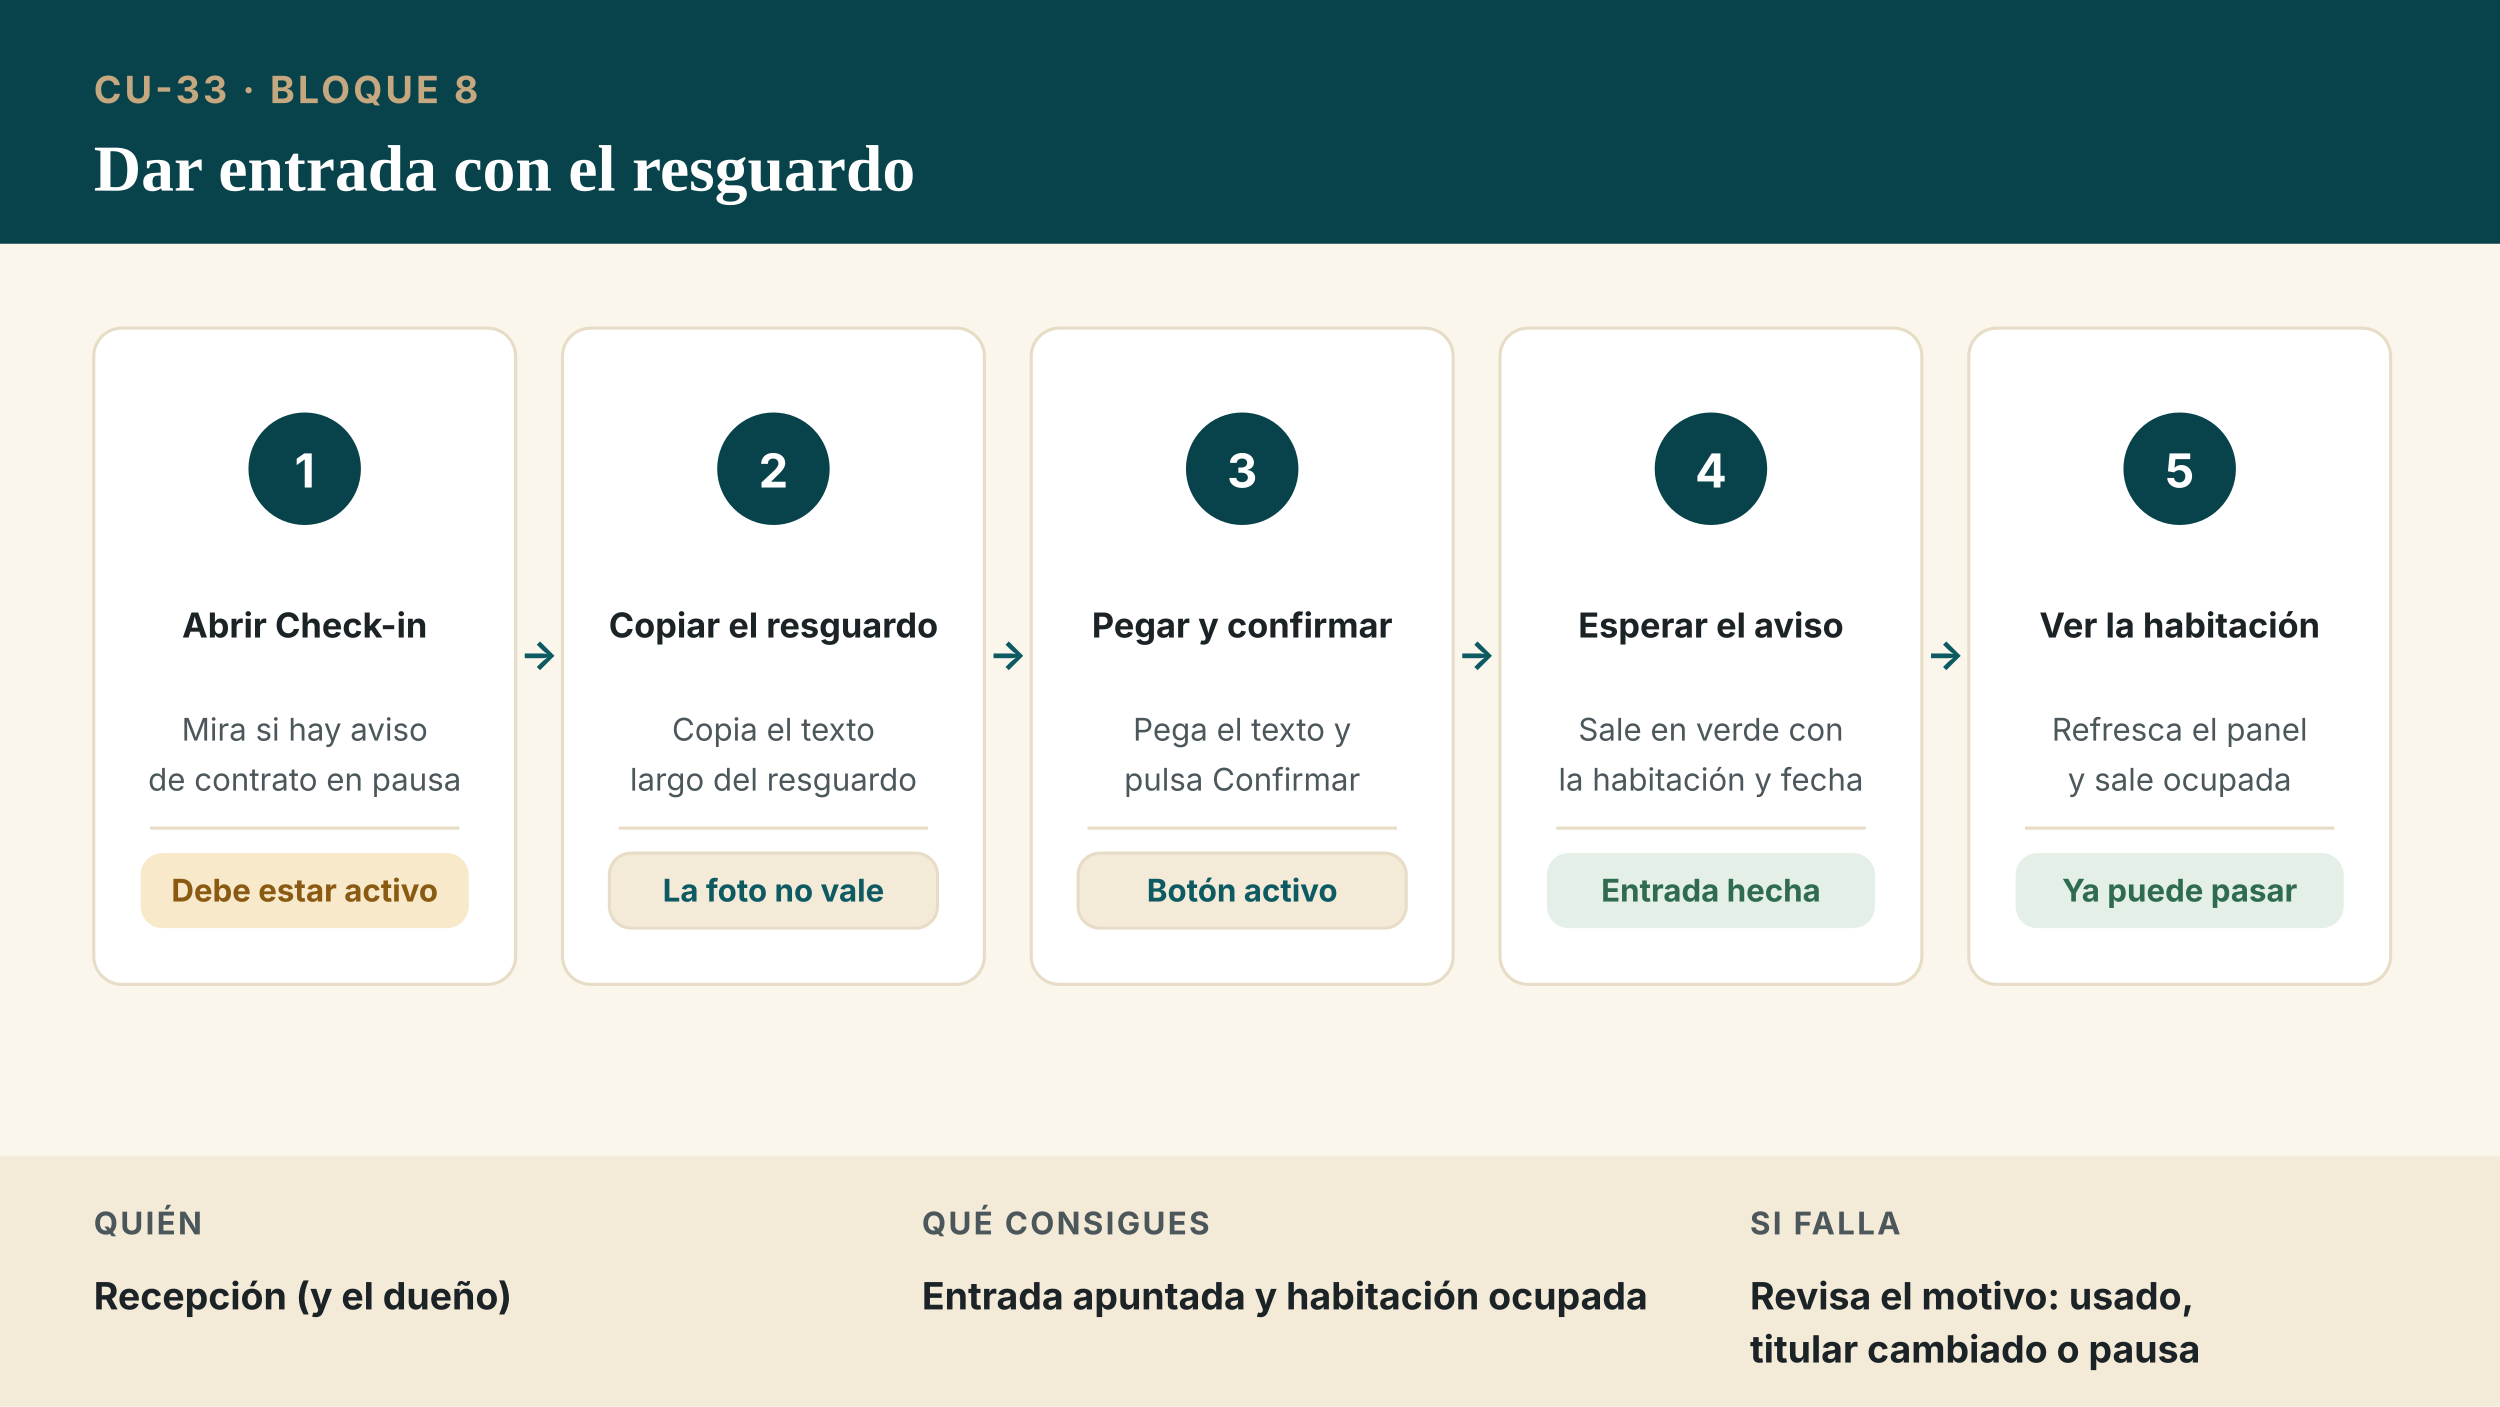
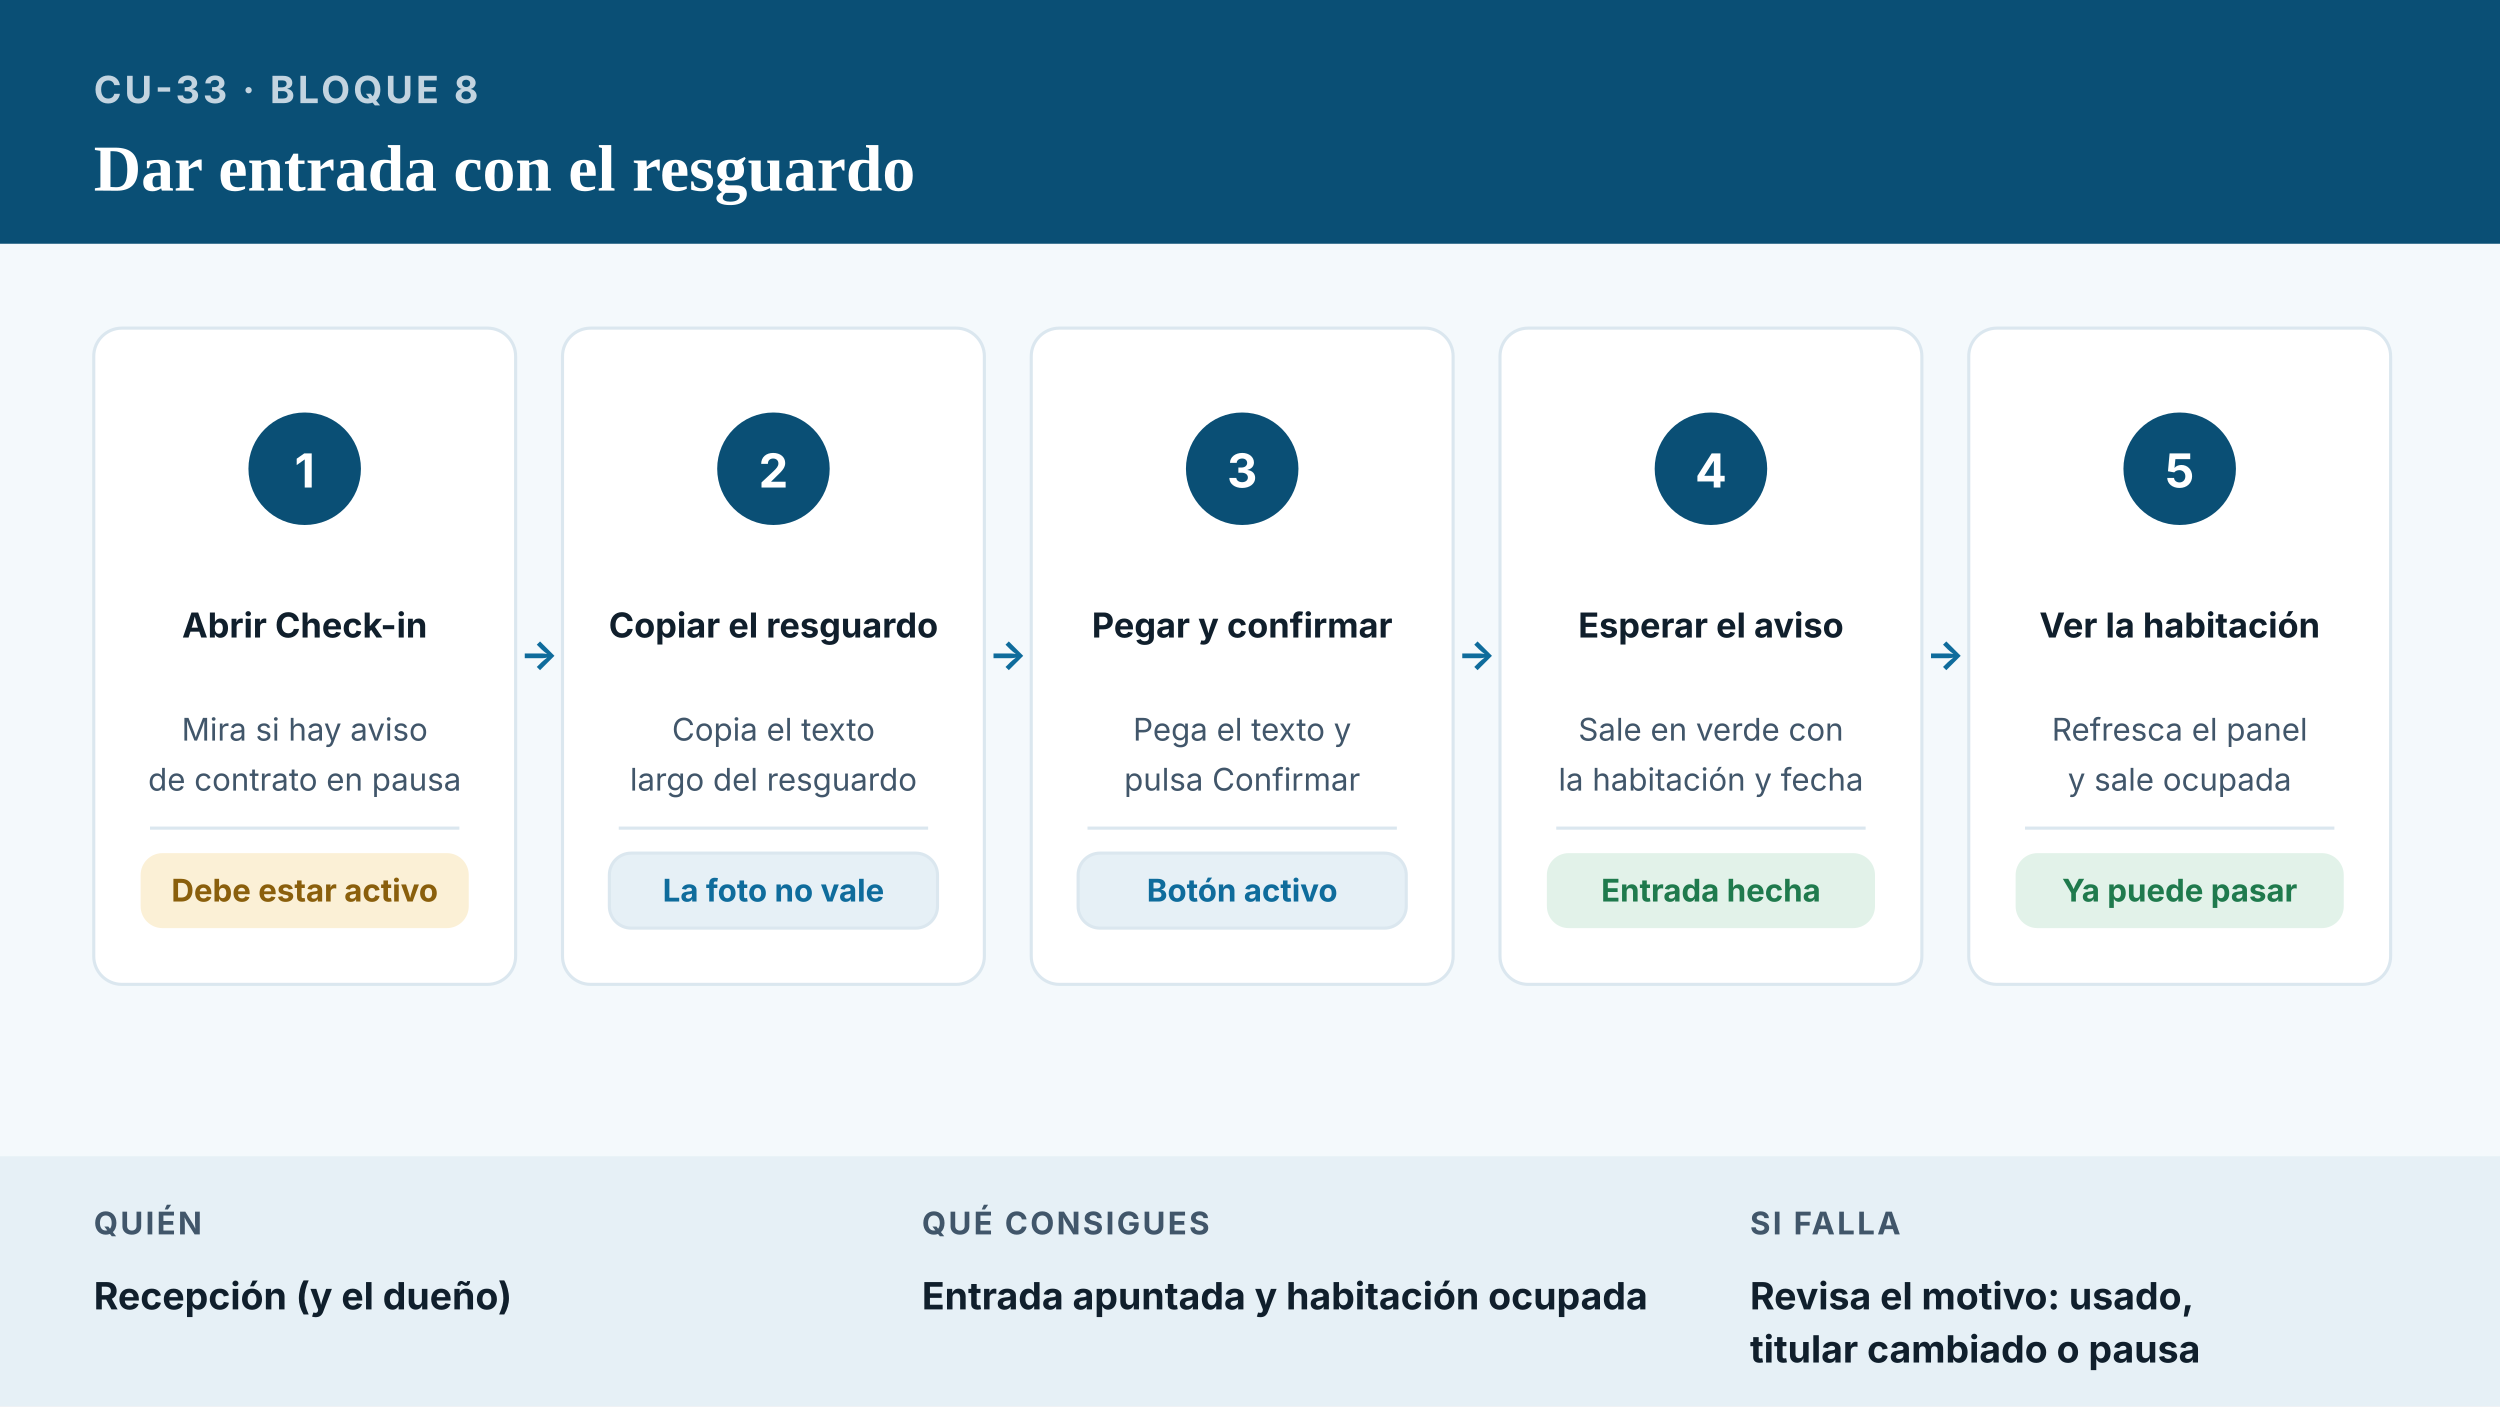
<svg xmlns="http://www.w3.org/2000/svg" viewBox="0 0 1600 900" width="1600" height="900" role="img" aria-labelledby="t d">
-   <rect width="1600" height="900" fill="#FBF6EC" />
-   <rect x="0" y="0" width="1600" height="156" fill="#08424A" />
-   <text x="60" y="66" font-family="'Hanken Grotesk', system-ui, -apple-system, 'Segoe UI', sans-serif" font-size="24" font-weight="700" fill="#C5A880" letter-spacing="2">CU-33 · BLOQUE 8</text>
+   <rect width="1600" height="900" fill="#F4F9FC" />
+   <rect x="0" y="0" width="1600" height="156" fill="#0A4F75" />
+   <text x="60" y="66" font-family="'Hanken Grotesk', system-ui, -apple-system, 'Segoe UI', sans-serif" font-size="24" font-weight="700" fill="#C3D4E0" letter-spacing="2">CU-33 · BLOQUE 8</text>
  <text x="60" y="122" font-family="Fraunces, Georgia, 'Times New Roman', serif" font-size="42" font-weight="700" fill="#FFFFFF">Dar entrada con el resguardo</text>
-   <rect x="60" y="210" width="270" height="420" rx="18" fill="#FFFFFF" stroke="#E7DCC6" stroke-width="2" />
-   <circle cx="195" cy="300" r="36" fill="#08424A" />
+   <rect x="60" y="210" width="270" height="420" rx="18" fill="#FFFFFF" stroke="#DBE7EF" stroke-width="2" />
+   <circle cx="195" cy="300" r="36" fill="#0A4F75" />
  <text x="195" y="312" text-anchor="middle" font-family="'Hanken Grotesk', system-ui, -apple-system, 'Segoe UI', sans-serif" font-size="30" font-weight="700" fill="#FFFFFF">1</text>
-   <text x="195" y="408" text-anchor="middle" font-family="'Hanken Grotesk', system-ui, -apple-system, 'Segoe UI', sans-serif" font-size="22" font-weight="700" fill="#1B2327">Abrir Check-in</text>
-   <text x="195" y="474" text-anchor="middle" font-family="'Hanken Grotesk', system-ui, -apple-system, 'Segoe UI', sans-serif" font-size="20" fill="#4C575C">Mira si hay aviso</text>
-   <text x="195" y="506" text-anchor="middle" font-family="'Hanken Grotesk', system-ui, -apple-system, 'Segoe UI', sans-serif" font-size="20" fill="#4C575C">de contrato en pausa</text>
-   <path d="M96 530 H294" stroke="#E7DCC6" stroke-width="2" fill="none" />
-   <rect x="90" y="546" width="210" height="48" rx="14" fill="#F7E9C9" />
-   <text x="195" y="577" text-anchor="middle" font-family="'Hanken Grotesk', system-ui, -apple-system, 'Segoe UI', sans-serif" font-size="20" font-weight="700" fill="#8A5A12">Debe estar activo</text>
-   <rect x="360" y="210" width="270" height="420" rx="18" fill="#FFFFFF" stroke="#E7DCC6" stroke-width="2" />
-   <circle cx="495" cy="300" r="36" fill="#08424A" />
+   <text x="195" y="408" text-anchor="middle" font-family="'Hanken Grotesk', system-ui, -apple-system, 'Segoe UI', sans-serif" font-size="22" font-weight="700" fill="#101F2C">Abrir Check-in</text>
+   <text x="195" y="474" text-anchor="middle" font-family="'Hanken Grotesk', system-ui, -apple-system, 'Segoe UI', sans-serif" font-size="20" fill="#41566A">Mira si hay aviso</text>
+   <text x="195" y="506" text-anchor="middle" font-family="'Hanken Grotesk', system-ui, -apple-system, 'Segoe UI', sans-serif" font-size="20" fill="#41566A">de contrato en pausa</text>
+   <path d="M96 530 H294" stroke="#DBE7EF" stroke-width="2" fill="none" />
+   <rect x="90" y="546" width="210" height="48" rx="14" fill="#FBF0D6" />
+   <text x="195" y="577" text-anchor="middle" font-family="'Hanken Grotesk', system-ui, -apple-system, 'Segoe UI', sans-serif" font-size="20" font-weight="700" fill="#8A5F0C">Debe estar activo</text>
+   <rect x="360" y="210" width="270" height="420" rx="18" fill="#FFFFFF" stroke="#DBE7EF" stroke-width="2" />
+   <circle cx="495" cy="300" r="36" fill="#0A4F75" />
  <text x="495" y="312" text-anchor="middle" font-family="'Hanken Grotesk', system-ui, -apple-system, 'Segoe UI', sans-serif" font-size="30" font-weight="700" fill="#FFFFFF">2</text>
-   <text x="495" y="408" text-anchor="middle" font-family="'Hanken Grotesk', system-ui, -apple-system, 'Segoe UI', sans-serif" font-size="22" font-weight="700" fill="#1B2327">Copiar el resguardo</text>
-   <text x="495" y="474" text-anchor="middle" font-family="'Hanken Grotesk', system-ui, -apple-system, 'Segoe UI', sans-serif" font-size="20" fill="#4C575C">Copia el texto</text>
-   <text x="495" y="506" text-anchor="middle" font-family="'Hanken Grotesk', system-ui, -apple-system, 'Segoe UI', sans-serif" font-size="20" fill="#4C575C">largo del resguardo</text>
-   <path d="M396 530 H594" stroke="#E7DCC6" stroke-width="2" fill="none" />
-   <rect x="390" y="546" width="210" height="48" rx="14" fill="#F3EAD8" stroke="#E7DCC6" stroke-width="2" />
-   <text x="495" y="577" text-anchor="middle" font-family="'Hanken Grotesk', system-ui, -apple-system, 'Segoe UI', sans-serif" font-size="20" font-weight="700" fill="#0E5A63">La foto no vale</text>
-   <rect x="660" y="210" width="270" height="420" rx="18" fill="#FFFFFF" stroke="#E7DCC6" stroke-width="2" />
-   <circle cx="795" cy="300" r="36" fill="#08424A" />
+   <text x="495" y="408" text-anchor="middle" font-family="'Hanken Grotesk', system-ui, -apple-system, 'Segoe UI', sans-serif" font-size="22" font-weight="700" fill="#101F2C">Copiar el resguardo</text>
+   <text x="495" y="474" text-anchor="middle" font-family="'Hanken Grotesk', system-ui, -apple-system, 'Segoe UI', sans-serif" font-size="20" fill="#41566A">Copia el texto</text>
+   <text x="495" y="506" text-anchor="middle" font-family="'Hanken Grotesk', system-ui, -apple-system, 'Segoe UI', sans-serif" font-size="20" fill="#41566A">largo del resguardo</text>
+   <path d="M396 530 H594" stroke="#DBE7EF" stroke-width="2" fill="none" />
+   <rect x="390" y="546" width="210" height="48" rx="14" fill="#E6F0F6" stroke="#DBE7EF" stroke-width="2" />
+   <text x="495" y="577" text-anchor="middle" font-family="'Hanken Grotesk', system-ui, -apple-system, 'Segoe UI', sans-serif" font-size="20" font-weight="700" fill="#0F6C9C">La foto no vale</text>
+   <rect x="660" y="210" width="270" height="420" rx="18" fill="#FFFFFF" stroke="#DBE7EF" stroke-width="2" />
+   <circle cx="795" cy="300" r="36" fill="#0A4F75" />
  <text x="795" y="312" text-anchor="middle" font-family="'Hanken Grotesk', system-ui, -apple-system, 'Segoe UI', sans-serif" font-size="30" font-weight="700" fill="#FFFFFF">3</text>
-   <text x="795" y="408" text-anchor="middle" font-family="'Hanken Grotesk', system-ui, -apple-system, 'Segoe UI', sans-serif" font-size="22" font-weight="700" fill="#1B2327">Pegar y confirmar</text>
-   <text x="795" y="474" text-anchor="middle" font-family="'Hanken Grotesk', system-ui, -apple-system, 'Segoe UI', sans-serif" font-size="20" fill="#4C575C">Pega el texto y</text>
-   <text x="795" y="506" text-anchor="middle" font-family="'Hanken Grotesk', system-ui, -apple-system, 'Segoe UI', sans-serif" font-size="20" fill="#4C575C">pulsa Confirmar</text>
-   <path d="M696 530 H894" stroke="#E7DCC6" stroke-width="2" fill="none" />
-   <rect x="690" y="546" width="210" height="48" rx="14" fill="#F3EAD8" stroke="#E7DCC6" stroke-width="2" />
-   <text x="795" y="577" text-anchor="middle" font-family="'Hanken Grotesk', system-ui, -apple-system, 'Segoe UI', sans-serif" font-size="20" font-weight="700" fill="#0E5A63">Botón activo</text>
-   <rect x="960" y="210" width="270" height="420" rx="18" fill="#FFFFFF" stroke="#E7DCC6" stroke-width="2" />
-   <circle cx="1095" cy="300" r="36" fill="#08424A" />
+   <text x="795" y="408" text-anchor="middle" font-family="'Hanken Grotesk', system-ui, -apple-system, 'Segoe UI', sans-serif" font-size="22" font-weight="700" fill="#101F2C">Pegar y confirmar</text>
+   <text x="795" y="474" text-anchor="middle" font-family="'Hanken Grotesk', system-ui, -apple-system, 'Segoe UI', sans-serif" font-size="20" fill="#41566A">Pega el texto y</text>
+   <text x="795" y="506" text-anchor="middle" font-family="'Hanken Grotesk', system-ui, -apple-system, 'Segoe UI', sans-serif" font-size="20" fill="#41566A">pulsa Confirmar</text>
+   <path d="M696 530 H894" stroke="#DBE7EF" stroke-width="2" fill="none" />
+   <rect x="690" y="546" width="210" height="48" rx="14" fill="#E6F0F6" stroke="#DBE7EF" stroke-width="2" />
+   <text x="795" y="577" text-anchor="middle" font-family="'Hanken Grotesk', system-ui, -apple-system, 'Segoe UI', sans-serif" font-size="20" font-weight="700" fill="#0F6C9C">Botón activo</text>
+   <rect x="960" y="210" width="270" height="420" rx="18" fill="#FFFFFF" stroke="#DBE7EF" stroke-width="2" />
+   <circle cx="1095" cy="300" r="36" fill="#0A4F75" />
  <text x="1095" y="312" text-anchor="middle" font-family="'Hanken Grotesk', system-ui, -apple-system, 'Segoe UI', sans-serif" font-size="30" font-weight="700" fill="#FFFFFF">4</text>
-   <text x="1095" y="408" text-anchor="middle" font-family="'Hanken Grotesk', system-ui, -apple-system, 'Segoe UI', sans-serif" font-size="22" font-weight="700" fill="#1B2327">Esperar el aviso</text>
-   <text x="1095" y="474" text-anchor="middle" font-family="'Hanken Grotesk', system-ui, -apple-system, 'Segoe UI', sans-serif" font-size="20" fill="#4C575C">Sale en verde con</text>
-   <text x="1095" y="506" text-anchor="middle" font-family="'Hanken Grotesk', system-ui, -apple-system, 'Segoe UI', sans-serif" font-size="20" fill="#4C575C">la habitación y fecha</text>
-   <path d="M996 530 H1194" stroke="#E7DCC6" stroke-width="2" fill="none" />
-   <rect x="990" y="546" width="210" height="48" rx="14" fill="#E3EFE7" />
-   <text x="1095" y="577" text-anchor="middle" font-family="'Hanken Grotesk', system-ui, -apple-system, 'Segoe UI', sans-serif" font-size="20" font-weight="700" fill="#2F6B4F">Entrada hecha</text>
-   <rect x="1260" y="210" width="270" height="420" rx="18" fill="#FFFFFF" stroke="#E7DCC6" stroke-width="2" />
-   <circle cx="1395" cy="300" r="36" fill="#08424A" />
+   <text x="1095" y="408" text-anchor="middle" font-family="'Hanken Grotesk', system-ui, -apple-system, 'Segoe UI', sans-serif" font-size="22" font-weight="700" fill="#101F2C">Esperar el aviso</text>
+   <text x="1095" y="474" text-anchor="middle" font-family="'Hanken Grotesk', system-ui, -apple-system, 'Segoe UI', sans-serif" font-size="20" fill="#41566A">Sale en verde con</text>
+   <text x="1095" y="506" text-anchor="middle" font-family="'Hanken Grotesk', system-ui, -apple-system, 'Segoe UI', sans-serif" font-size="20" fill="#41566A">la habitación y fecha</text>
+   <path d="M996 530 H1194" stroke="#DBE7EF" stroke-width="2" fill="none" />
+   <rect x="990" y="546" width="210" height="48" rx="14" fill="#E2F2E9" />
+   <text x="1095" y="577" text-anchor="middle" font-family="'Hanken Grotesk', system-ui, -apple-system, 'Segoe UI', sans-serif" font-size="20" font-weight="700" fill="#1F7A4D">Entrada hecha</text>
+   <rect x="1260" y="210" width="270" height="420" rx="18" fill="#FFFFFF" stroke="#DBE7EF" stroke-width="2" />
+   <circle cx="1395" cy="300" r="36" fill="#0A4F75" />
  <text x="1395" y="312" text-anchor="middle" font-family="'Hanken Grotesk', system-ui, -apple-system, 'Segoe UI', sans-serif" font-size="30" font-weight="700" fill="#FFFFFF">5</text>
-   <text x="1395" y="408" text-anchor="middle" font-family="'Hanken Grotesk', system-ui, -apple-system, 'Segoe UI', sans-serif" font-size="22" font-weight="700" fill="#1B2327">Ver la habitación</text>
-   <text x="1395" y="474" text-anchor="middle" font-family="'Hanken Grotesk', system-ui, -apple-system, 'Segoe UI', sans-serif" font-size="20" fill="#4C575C">Refresca el panel</text>
-   <text x="1395" y="506" text-anchor="middle" font-family="'Hanken Grotesk', system-ui, -apple-system, 'Segoe UI', sans-serif" font-size="20" fill="#4C575C">y sale ocupada</text>
-   <path d="M1296 530 H1494" stroke="#E7DCC6" stroke-width="2" fill="none" />
-   <rect x="1290" y="546" width="210" height="48" rx="14" fill="#E3EFE7" />
-   <text x="1395" y="577" text-anchor="middle" font-family="'Hanken Grotesk', system-ui, -apple-system, 'Segoe UI', sans-serif" font-size="20" font-weight="700" fill="#2F6B4F">Ya puede pasar</text>
-   <text x="345" y="428" text-anchor="middle" font-family="'Hanken Grotesk', system-ui, -apple-system, 'Segoe UI', sans-serif" font-size="26" font-weight="700" fill="#0E5A63">→</text>
-   <text x="645" y="428" text-anchor="middle" font-family="'Hanken Grotesk', system-ui, -apple-system, 'Segoe UI', sans-serif" font-size="26" font-weight="700" fill="#0E5A63">→</text>
-   <text x="945" y="428" text-anchor="middle" font-family="'Hanken Grotesk', system-ui, -apple-system, 'Segoe UI', sans-serif" font-size="26" font-weight="700" fill="#0E5A63">→</text>
-   <text x="1245" y="428" text-anchor="middle" font-family="'Hanken Grotesk', system-ui, -apple-system, 'Segoe UI', sans-serif" font-size="26" font-weight="700" fill="#0E5A63">→</text>
-   <rect x="0" y="740" width="1600" height="160" fill="#F3EAD8" />
-   <text x="60" y="790" font-family="'Hanken Grotesk', system-ui, -apple-system, 'Segoe UI', sans-serif" font-size="20" font-weight="700" fill="#4C575C" letter-spacing="1.5">QUIÉN</text>
-   <text x="60" y="838" font-family="'Hanken Grotesk', system-ui, -apple-system, 'Segoe UI', sans-serif" font-size="24" font-weight="700" fill="#1B2327">Recepción (y el dueño)</text>
-   <text x="590" y="790" font-family="'Hanken Grotesk', system-ui, -apple-system, 'Segoe UI', sans-serif" font-size="20" font-weight="700" fill="#4C575C" letter-spacing="1.5">QUÉ CONSIGUES</text>
-   <text x="590" y="838" font-family="'Hanken Grotesk', system-ui, -apple-system, 'Segoe UI', sans-serif" font-size="24" font-weight="700" fill="#1B2327">Entrada apuntada y habitación ocupada</text>
-   <text x="1120" y="790" font-family="'Hanken Grotesk', system-ui, -apple-system, 'Segoe UI', sans-serif" font-size="20" font-weight="700" fill="#4C575C" letter-spacing="1.5">SI FALLA</text>
-   <text x="1120" y="838" font-family="'Hanken Grotesk', system-ui, -apple-system, 'Segoe UI', sans-serif" font-size="24" font-weight="700" fill="#1B2327">Revisa el motivo: usado,</text>
-   <text x="1120" y="872" font-family="'Hanken Grotesk', system-ui, -apple-system, 'Segoe UI', sans-serif" font-size="24" font-weight="700" fill="#1B2327">titular cambiado o pausa</text>
+   <text x="1395" y="408" text-anchor="middle" font-family="'Hanken Grotesk', system-ui, -apple-system, 'Segoe UI', sans-serif" font-size="22" font-weight="700" fill="#101F2C">Ver la habitación</text>
+   <text x="1395" y="474" text-anchor="middle" font-family="'Hanken Grotesk', system-ui, -apple-system, 'Segoe UI', sans-serif" font-size="20" fill="#41566A">Refresca el panel</text>
+   <text x="1395" y="506" text-anchor="middle" font-family="'Hanken Grotesk', system-ui, -apple-system, 'Segoe UI', sans-serif" font-size="20" fill="#41566A">y sale ocupada</text>
+   <path d="M1296 530 H1494" stroke="#DBE7EF" stroke-width="2" fill="none" />
+   <rect x="1290" y="546" width="210" height="48" rx="14" fill="#E2F2E9" />
+   <text x="1395" y="577" text-anchor="middle" font-family="'Hanken Grotesk', system-ui, -apple-system, 'Segoe UI', sans-serif" font-size="20" font-weight="700" fill="#1F7A4D">Ya puede pasar</text>
+   <text x="345" y="428" text-anchor="middle" font-family="'Hanken Grotesk', system-ui, -apple-system, 'Segoe UI', sans-serif" font-size="26" font-weight="700" fill="#0F6C9C">→</text>
+   <text x="645" y="428" text-anchor="middle" font-family="'Hanken Grotesk', system-ui, -apple-system, 'Segoe UI', sans-serif" font-size="26" font-weight="700" fill="#0F6C9C">→</text>
+   <text x="945" y="428" text-anchor="middle" font-family="'Hanken Grotesk', system-ui, -apple-system, 'Segoe UI', sans-serif" font-size="26" font-weight="700" fill="#0F6C9C">→</text>
+   <text x="1245" y="428" text-anchor="middle" font-family="'Hanken Grotesk', system-ui, -apple-system, 'Segoe UI', sans-serif" font-size="26" font-weight="700" fill="#0F6C9C">→</text>
+   <rect x="0" y="740" width="1600" height="160" fill="#E6F0F6" />
+   <text x="60" y="790" font-family="'Hanken Grotesk', system-ui, -apple-system, 'Segoe UI', sans-serif" font-size="20" font-weight="700" fill="#41566A" letter-spacing="1.5">QUIÉN</text>
+   <text x="60" y="838" font-family="'Hanken Grotesk', system-ui, -apple-system, 'Segoe UI', sans-serif" font-size="24" font-weight="700" fill="#101F2C">Recepción (y el dueño)</text>
+   <text x="590" y="790" font-family="'Hanken Grotesk', system-ui, -apple-system, 'Segoe UI', sans-serif" font-size="20" font-weight="700" fill="#41566A" letter-spacing="1.5">QUÉ CONSIGUES</text>
+   <text x="590" y="838" font-family="'Hanken Grotesk', system-ui, -apple-system, 'Segoe UI', sans-serif" font-size="24" font-weight="700" fill="#101F2C">Entrada apuntada y habitación ocupada</text>
+   <text x="1120" y="790" font-family="'Hanken Grotesk', system-ui, -apple-system, 'Segoe UI', sans-serif" font-size="20" font-weight="700" fill="#41566A" letter-spacing="1.5">SI FALLA</text>
+   <text x="1120" y="838" font-family="'Hanken Grotesk', system-ui, -apple-system, 'Segoe UI', sans-serif" font-size="24" font-weight="700" fill="#101F2C">Revisa el motivo: usado,</text>
+   <text x="1120" y="872" font-family="'Hanken Grotesk', system-ui, -apple-system, 'Segoe UI', sans-serif" font-size="24" font-weight="700" fill="#101F2C">titular cambiado o pausa</text>
</svg>
